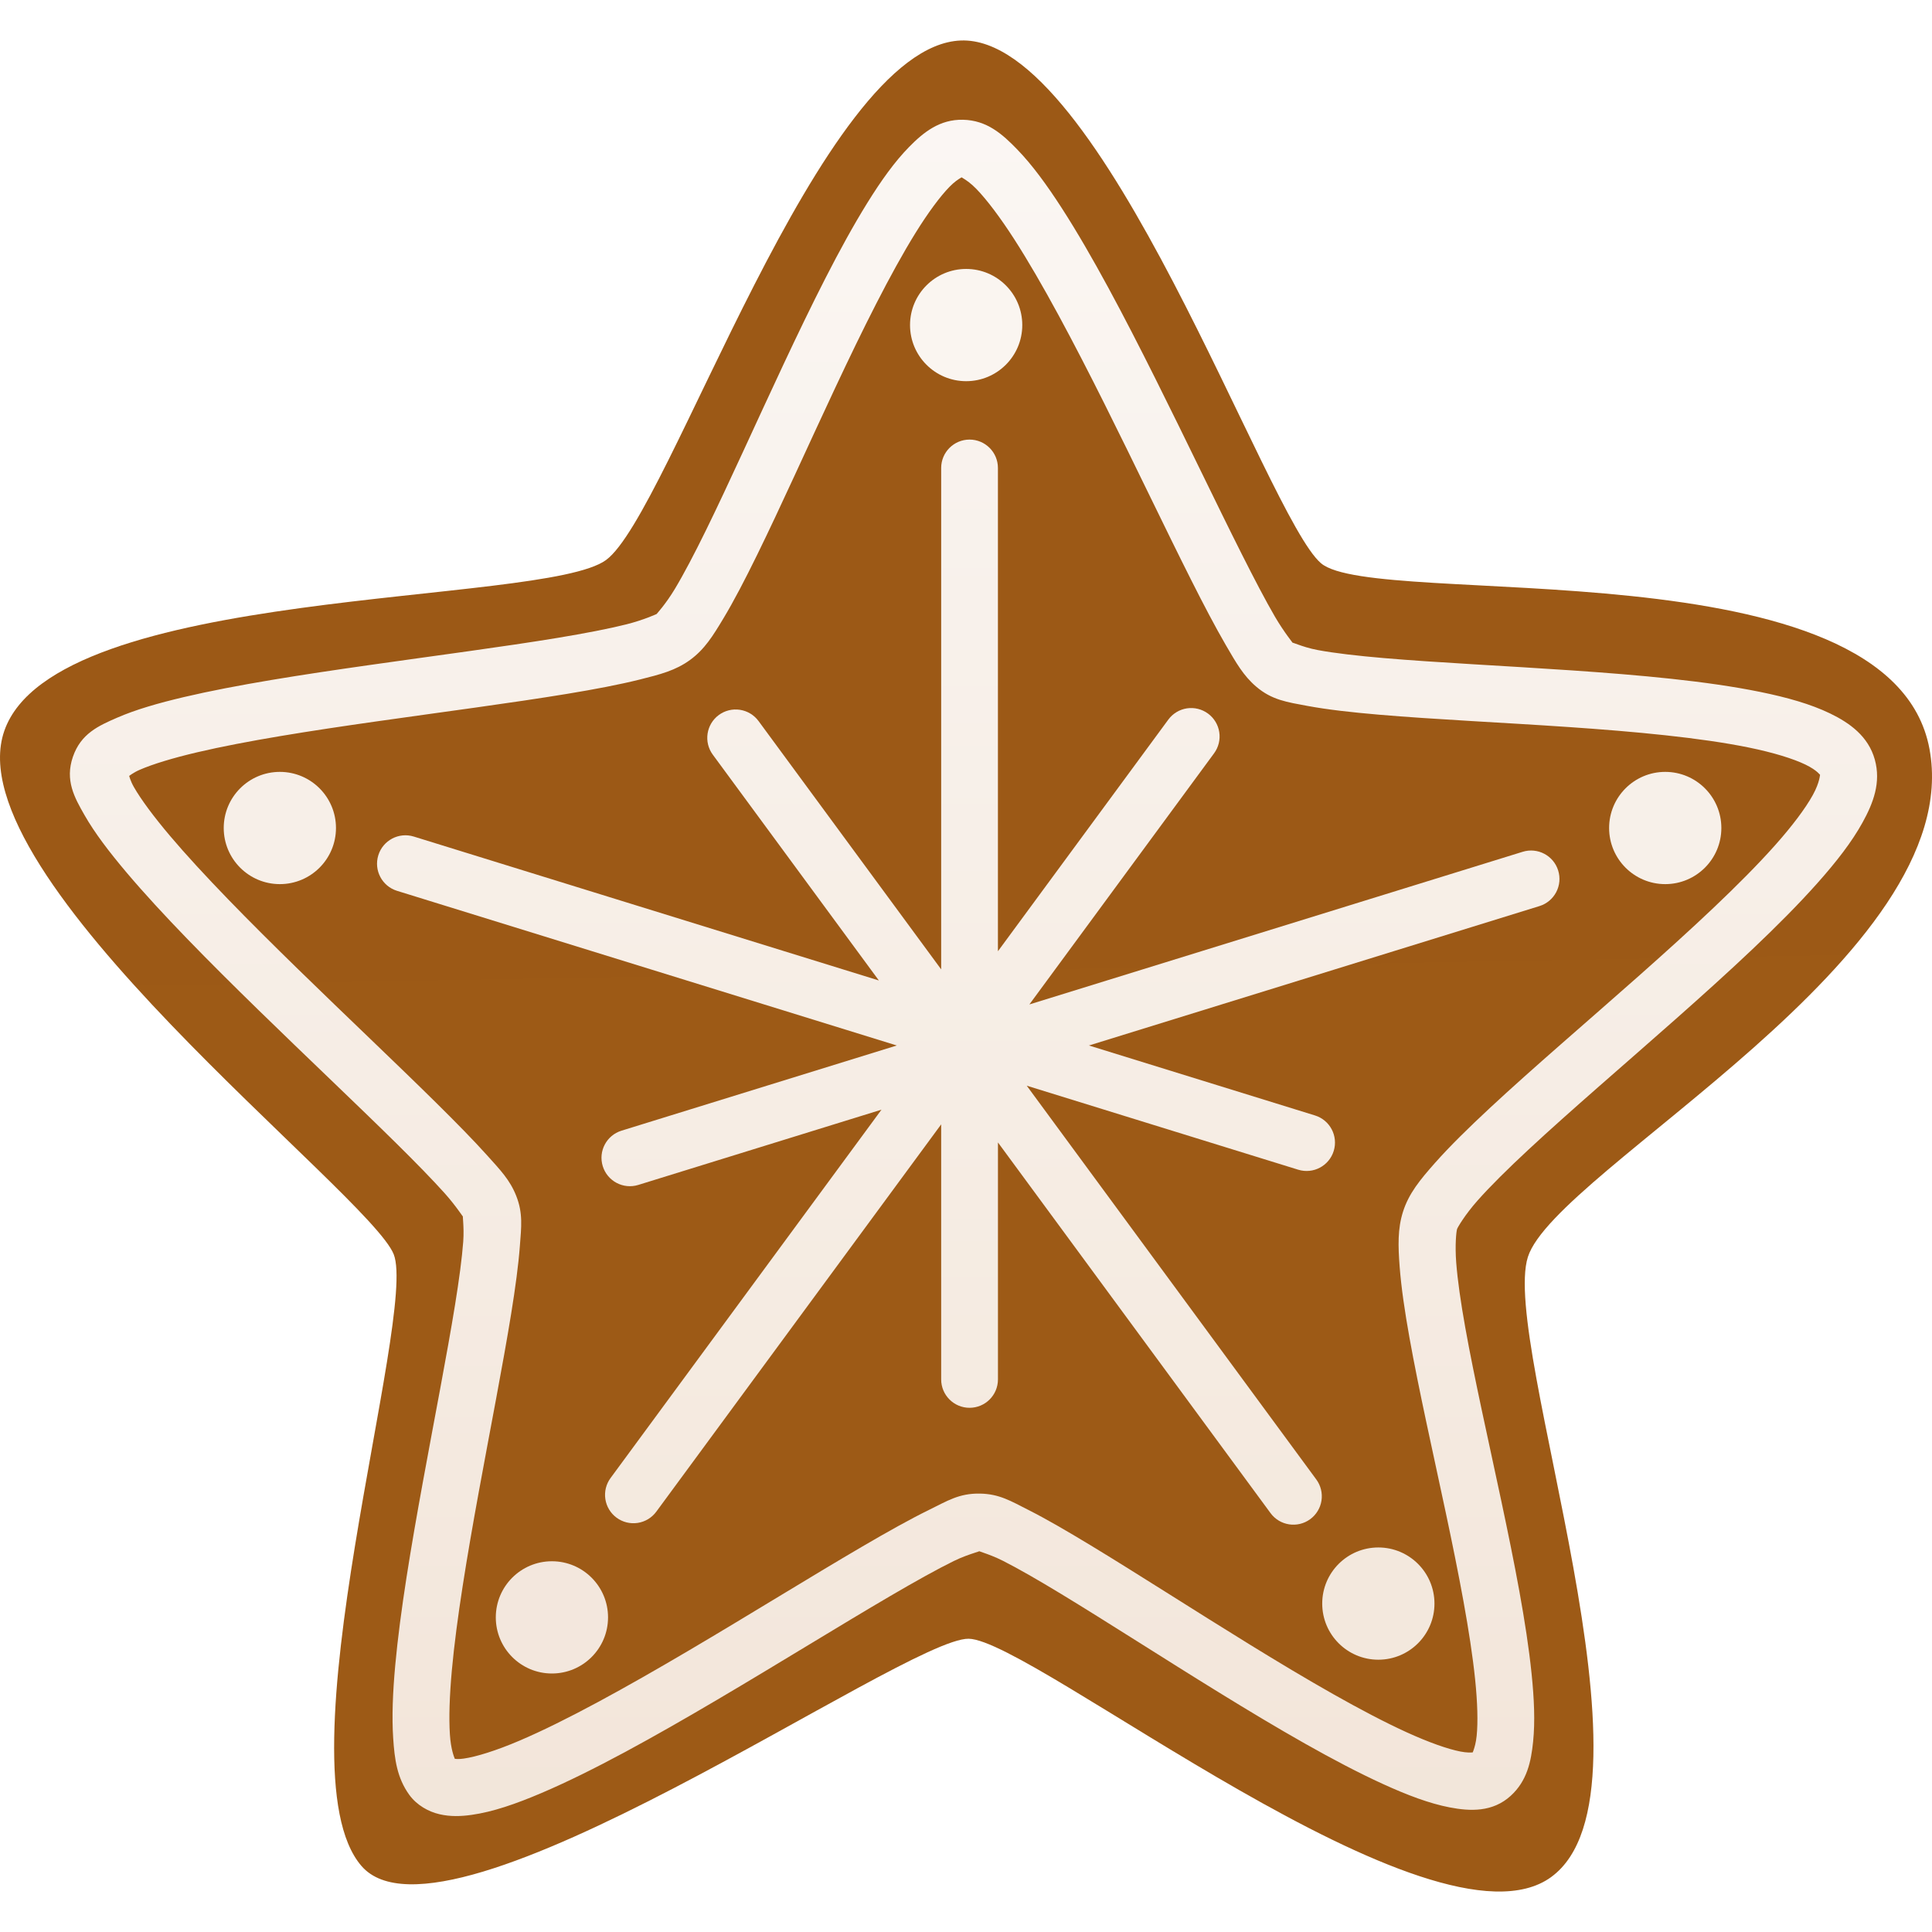
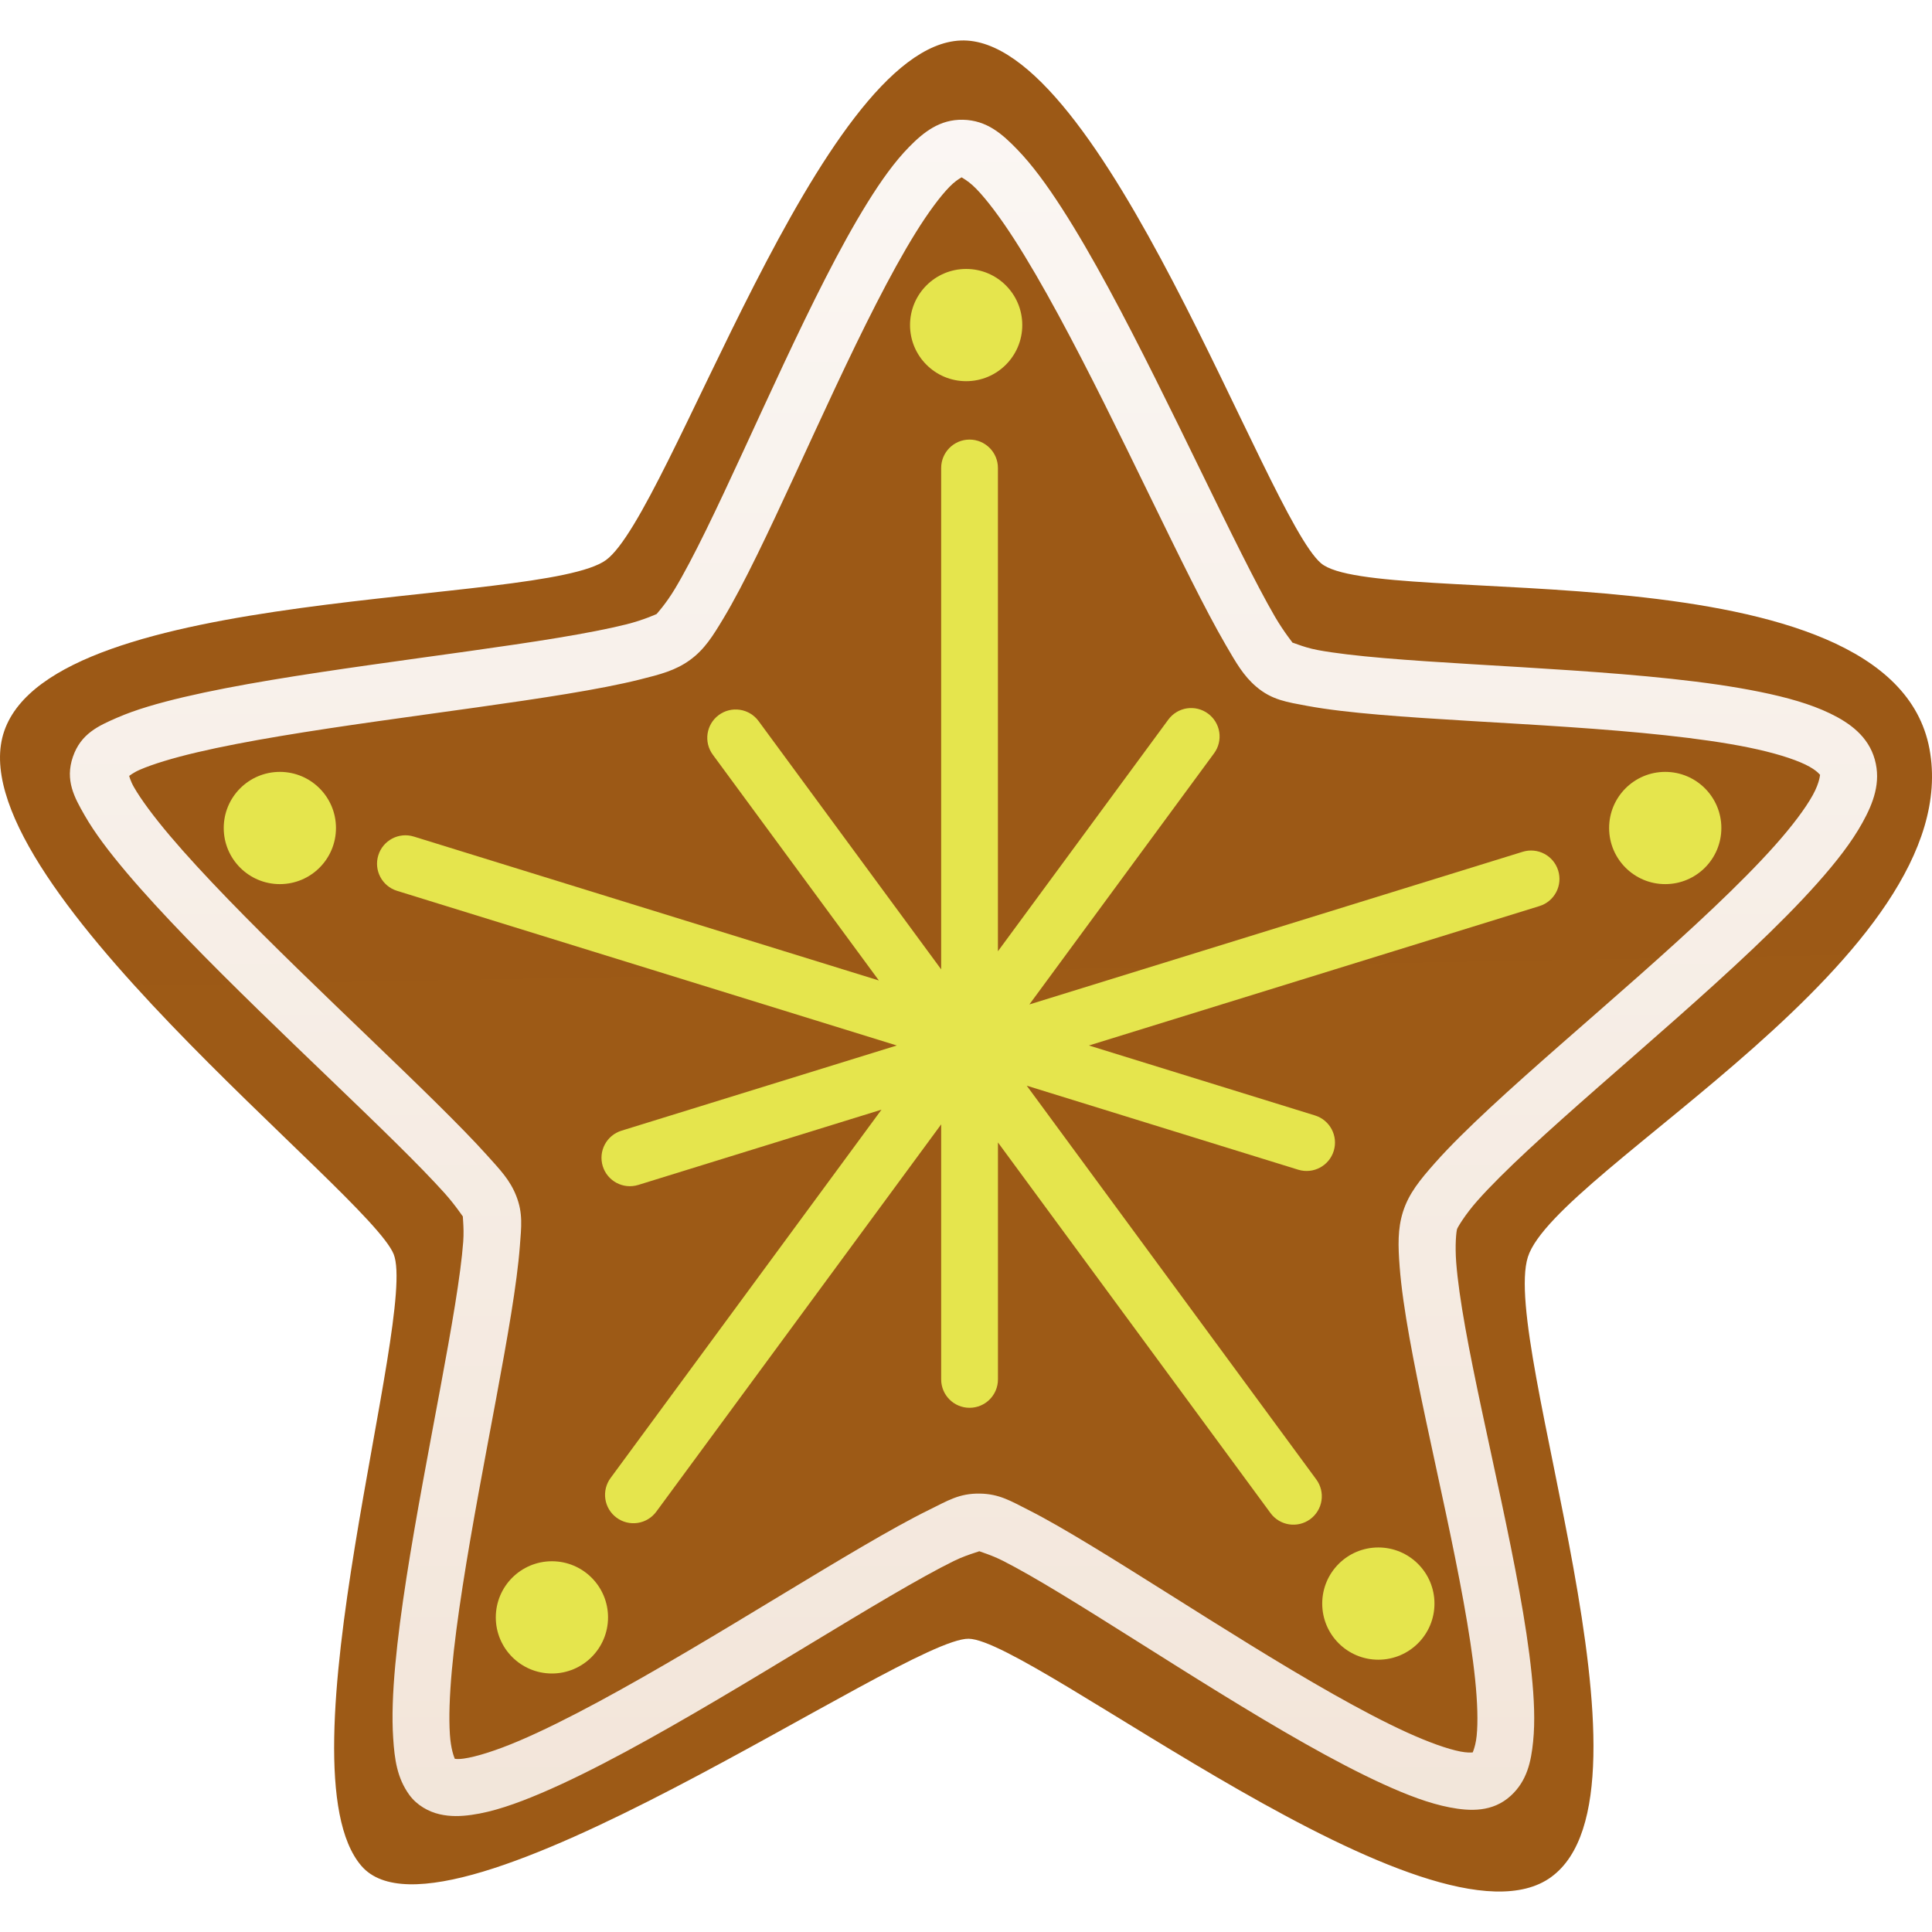
<svg xmlns="http://www.w3.org/2000/svg" xmlns:xlink="http://www.w3.org/1999/xlink" height="100mm" viewBox="0 0 100 100" width="100mm" version="1.1" id="svg1" xml:space="preserve">
  <defs id="defs1">
-     <linearGradient id="linearGradient15">
-       <stop style="stop-color:#f9f3ee;stop-opacity:1;" offset="0" id="stop15" />
-       <stop style="stop-color:#f4e9de;stop-opacity:1;" offset="1" id="stop16" />
-     </linearGradient>
    <linearGradient id="linearGradient13">
      <stop style="stop-color:#f2e5d9;stop-opacity:1;" offset="0" id="stop13" />
      <stop style="stop-color:#fbf7f4;stop-opacity:1;" offset="1" id="stop14" />
    </linearGradient>
    <linearGradient id="linearGradient11">
      <stop style="stop-color:#9d5a16;stop-opacity:1;" offset="0" id="stop11" />
      <stop style="stop-color:#9c5916;stop-opacity:1;" offset="1" id="stop12" />
    </linearGradient>
    <linearGradient xlink:href="#linearGradient11" id="linearGradient12" x1="29.731" y1="63.327" x2="29.731" y2="-33.999" gradientUnits="userSpaceOnUse" gradientTransform="matrix(0.7855819,-0.01416861,0.01416861,0.7855819,24.69823,38.47841)" />
    <linearGradient xlink:href="#linearGradient13" id="linearGradient14" x1="-48.953" y1="82.405" x2="-48.953" y2="18.029" gradientUnits="userSpaceOnUse" gradientTransform="matrix(1.111111,0,0,1.111111,102.8064,-6.456283)" />
-     <linearGradient xlink:href="#linearGradient15" id="linearGradient16" x1="48.196" y1="28.896" x2="48.196" y2="71.032" gradientUnits="userSpaceOnUse" gradientTransform="matrix(1.111111,0,0,1.111111,-5.346324,-5.48775)" />
  </defs>
  <g id="g1" transform="matrix(1.307283,0,0,1.307283,-12.90242,-14.56638)">
    <path id="path1" style="fill:url(#linearGradient12);fill-opacity:1;stroke-width:0.416;stroke-linecap:round;stroke-linejoin:round;stroke-miterlimit:3.864" d="M 71.288,85.46 C 66.624,88.861 50.764,76.066 48.223,76.026 45.683,75.986 27.524,88.905 24.179,85.02 20.834,81.135 26.416,63.215 25.458,60.804 24.501,58.393 8.029,45.865 10.04,40.081 12.05,34.297 31.347,35.154 33.863,33.317 36.38,31.48 42.321,12.963 47.91,12.746 c 5.589,-0.217 12.095,18.844 14.261,20.696 2.166,1.852 22.566,-0.836 24.093,7.35 1.527,8.186 -14.803,16.665 -15.9,20.118 -1.097,3.453 5.588,21.148 0.924,24.549 z" />
    <path style="fill:url(#linearGradient14);stroke-width:1.012;stroke-linecap:round;stroke-linejoin:round;stroke-miterlimit:3.864;stroke-dasharray:none" d="m 48,15.884 c -0.925,-0.021 -1.569,0.498 -2.14,1.081 -0.57,0.582 -1.103,1.329 -1.649,2.209 -1.093,1.76 -2.218,4.05 -3.314,6.382 -1.096,2.333 -2.156,4.707 -3.073,6.576 -0.458,0.934 -0.882,1.743 -1.241,2.339 -0.359,0.596 -0.722,0.987 -0.716,0.983 0.005,-0.004 -0.5,0.234 -1.202,0.41 -0.703,0.176 -1.636,0.355 -2.704,0.532 -2.136,0.353 -4.819,0.701 -7.47,1.079 -2.651,0.377 -5.266,0.78 -7.331,1.265 -1.032,0.243 -1.924,0.501 -2.656,0.82 -0.732,0.319 -1.431,0.628 -1.747,1.545 -0.323,0.935 0.062,1.616 0.462,2.316 0.4,0.7 0.969,1.447 1.662,2.268 1.388,1.641 3.279,3.548 5.219,5.441 1.94,1.893 3.927,3.766 5.469,5.289 0.771,0.761 1.429,1.436 1.905,1.966 0.476,0.53 0.774,1.021 0.74,0.935 -0.058,-0.146 0.044,0.347 -0.004,0.99 -0.048,0.642 -0.163,1.503 -0.323,2.493 -0.32,1.981 -0.814,4.49 -1.276,7.025 -0.462,2.535 -0.896,5.095 -1.092,7.244 -0.098,1.074 -0.138,2.044 -0.082,2.888 0.055,0.845 0.154,1.575 0.636,2.244 0.3,0.416 0.768,0.671 1.198,0.77 0.43,0.1 0.845,0.085 1.267,0.026 0.845,-0.118 1.752,-0.432 2.771,-0.866 2.039,-0.868 4.49,-2.239 6.947,-3.687 2.457,-1.448 4.913,-2.973 6.877,-4.121 0.982,-0.574 1.844,-1.055 2.498,-1.376 0.654,-0.321 1.245,-0.417 0.996,-0.421 -0.195,-0.003 0.341,0.102 0.946,0.408 0.605,0.306 1.399,0.762 2.3,1.309 1.803,1.093 4.049,2.546 6.309,3.937 2.259,1.391 4.527,2.72 6.447,3.596 0.96,0.438 1.828,0.768 2.637,0.924 0.809,0.156 1.702,0.196 2.42,-0.46 0.646,-0.591 0.804,-1.35 0.885,-2.144 0.081,-0.794 0.042,-1.693 -0.061,-2.693 -0.205,-2.001 -0.683,-4.406 -1.198,-6.832 -0.515,-2.425 -1.069,-4.866 -1.426,-6.862 -0.179,-0.998 -0.307,-1.886 -0.36,-2.582 -0.053,-0.696 0.002,-1.225 0.035,-1.328 0.018,-0.056 0.302,-0.552 0.805,-1.12 0.503,-0.568 1.205,-1.263 2.027,-2.027 1.644,-1.529 3.769,-3.345 5.844,-5.182 2.075,-1.838 4.101,-3.691 5.59,-5.365 0.745,-0.837 1.359,-1.624 1.786,-2.398 0.428,-0.774 0.739,-1.588 0.486,-2.496 -0.256,-0.917 -0.99,-1.447 -1.769,-1.823 -0.779,-0.376 -1.708,-0.636 -2.769,-0.853 -2.122,-0.433 -4.772,-0.668 -7.439,-0.851 -2.668,-0.182 -5.349,-0.308 -7.454,-0.488 -1.052,-0.09 -1.963,-0.195 -2.626,-0.319 -0.663,-0.124 -1.105,-0.374 -0.972,-0.26 0.018,0.015 -0.354,-0.432 -0.725,-1.068 C 59.975,34.916 59.528,34.06 59.031,33.073 58.037,31.101 56.849,28.6 55.617,26.138 54.386,23.675 53.115,21.252 51.915,19.391 51.315,18.46 50.737,17.67 50.144,17.058 49.551,16.446 48.944,15.906 48,15.884 Z m -0.052,2.248 c -0.15,-0.003 0.161,0.059 0.579,0.49 0.418,0.432 0.943,1.128 1.497,1.988 1.109,1.721 2.363,4.097 3.581,6.532 1.218,2.435 2.403,4.931 3.416,6.942 0.506,1.005 0.97,1.889 1.382,2.598 0.413,0.709 0.696,1.213 1.204,1.647 0.623,0.533 1.227,0.613 2.023,0.762 0.796,0.148 1.756,0.256 2.845,0.349 2.178,0.187 4.861,0.308 7.496,0.488 2.634,0.18 5.227,0.421 7.142,0.812 0.958,0.196 1.744,0.436 2.24,0.675 0.495,0.239 0.593,0.442 0.582,0.401 -0.009,-0.031 0.003,0.274 -0.289,0.803 -0.292,0.529 -0.816,1.227 -1.497,1.992 -1.363,1.531 -3.347,3.358 -5.401,5.178 -2.055,1.82 -4.183,3.636 -5.883,5.217 -0.85,0.791 -1.594,1.52 -2.181,2.183 -0.587,0.663 -1.035,1.205 -1.265,1.931 -0.215,0.678 -0.195,1.356 -0.132,2.179 0.063,0.823 0.202,1.767 0.388,2.806 0.372,2.079 0.928,4.529 1.439,6.934 0.511,2.405 0.973,4.768 1.161,6.595 0.094,0.913 0.116,1.696 0.061,2.235 -0.055,0.54 -0.227,0.768 -0.165,0.712 0.133,-0.122 0.026,0.008 -0.477,-0.089 -0.503,-0.097 -1.258,-0.365 -2.129,-0.762 -1.742,-0.794 -3.969,-2.092 -6.2,-3.466 -2.231,-1.374 -4.474,-2.822 -6.324,-3.943 -0.925,-0.56 -1.75,-1.039 -2.45,-1.393 -0.7,-0.354 -1.154,-0.637 -1.925,-0.649 -0.824,-0.013 -1.279,0.285 -2.025,0.651 -0.746,0.366 -1.637,0.865 -2.641,1.452 -2.008,1.173 -4.457,2.695 -6.884,4.125 -2.427,1.43 -4.838,2.771 -6.684,3.557 -0.923,0.393 -1.713,0.639 -2.203,0.707 -0.192,0.027 -0.28,0.016 -0.352,0.009 -0.032,-0.079 -0.157,-0.381 -0.195,-0.97 -0.043,-0.653 -0.013,-1.532 0.078,-2.537 0.183,-2.01 0.605,-4.53 1.063,-7.044 0.459,-2.514 0.954,-5.023 1.285,-7.068 0.165,-1.023 0.288,-1.928 0.345,-2.684 0.057,-0.757 0.129,-1.297 -0.145,-1.988 -0.251,-0.632 -0.625,-1.016 -1.157,-1.608 -0.532,-0.592 -1.215,-1.287 -2.001,-2.064 -1.572,-1.553 -3.556,-3.425 -5.477,-5.299 -1.922,-1.875 -3.784,-3.757 -5.074,-5.282 -0.645,-0.763 -1.148,-1.441 -1.428,-1.931 -0.28,-0.49 -0.185,-0.766 -0.289,-0.467 -0.097,0.281 0.007,0.007 0.521,-0.217 0.514,-0.224 1.312,-0.467 2.272,-0.692 1.92,-0.452 4.501,-0.854 7.133,-1.228 2.632,-0.375 5.32,-0.724 7.52,-1.087 1.1,-0.182 2.076,-0.367 2.882,-0.569 0.806,-0.202 1.409,-0.355 1.984,-0.775 0.575,-0.42 0.9,-0.947 1.317,-1.641 0.417,-0.693 0.859,-1.545 1.332,-2.509 0.946,-1.928 2.007,-4.303 3.09,-6.61 1.083,-2.307 2.193,-4.548 3.188,-6.15 0.497,-0.801 0.972,-1.441 1.345,-1.823 0.374,-0.382 0.613,-0.403 0.482,-0.406 z" id="path2" />
-     <path id="path3" style="fill:url(#linearGradient16);fill-opacity:1;stroke-width:1.012;stroke-linecap:round;stroke-linejoin:round;stroke-dasharray:none" d="m 48.258,28.547 a 1.124,1.124 0 0 0 -1.124,1.124 v 19.852 l -7.231,-9.832 a 1.124,1.124 0 0 0 -0.738,-0.445 1.124,1.124 0 0 0 -0.835,0.206 1.124,1.124 0 0 0 -0.238,1.571 l 6.575,8.94 -18.413,-5.698 a 1.124,1.124 0 0 0 -1.406,0.742 1.124,1.124 0 0 0 0.74,1.406 l 19.789,6.124 -10.9,3.373 a 1.124,1.124 0 0 0 -0.742,1.406 1.124,1.124 0 0 0 1.406,0.742 l 9.63,-2.98 -10.726,14.583 a 1.124,1.124 0 0 0 0.238,1.573 1.124,1.124 0 0 0 1.573,-0.241 L 47.134,55.66 v 10.098 a 1.124,1.124 0 0 0 1.124,1.124 1.124,1.124 0 0 0 1.124,-1.124 v -9.382 l 10.792,14.675 a 1.124,1.124 0 0 0 1.571,0.241 1.124,1.124 0 0 0 0.241,-1.573 L 50.522,54.129 61.27,57.455 a 1.124,1.124 0 0 0 1.406,-0.742 1.124,1.124 0 0 0 -0.742,-1.406 L 52.984,52.537 70.823,47.017 a 1.124,1.124 0 0 0 0.74,-1.409 1.124,1.124 0 0 0 -1.406,-0.74 l -19.531,6.044 7.313,-9.944 a 1.124,1.124 0 0 0 -0.241,-1.573 1.124,1.124 0 0 0 -0.836,-0.206 1.124,1.124 0 0 0 -0.736,0.447 l -6.745,9.17 V 29.671 a 1.124,1.124 0 0 0 -1.124,-1.124 z" />
-     <path id="path8" style="fill:#faf5f0;stroke-width:1.012;stroke-linecap:round;stroke-linejoin:round;stroke-miterlimit:3.864;stroke-dasharray:none" d="m 50.345,24.013 a 2.222,2.222 0 0 1 -2.222,2.222 2.222,2.222 0 0 1 -2.222,-2.222 2.222,2.222 0 0 1 2.222,-2.222 2.222,2.222 0 0 1 2.222,2.222 z" />
-     <path id="circle8" style="fill:#f7f0e9;stroke-width:1.012;stroke-linecap:round;stroke-linejoin:round;stroke-miterlimit:3.864;stroke-dasharray:none" d="m 78.024,43.926 a 2.222,2.222 0 0 1 -2.222,2.222 2.222,2.222 0 0 1 -2.222,-2.222 2.222,2.222 0 0 1 2.222,-2.222 2.222,2.222 0 0 1 2.222,2.222 z" />
-     <path id="circle9" style="fill:#f3e8dd;stroke-width:1.012;stroke-linecap:round;stroke-linejoin:round;stroke-miterlimit:3.864;stroke-dasharray:none" d="m 66.665,74.634 a 2.222,2.222 0 0 1 -2.222,2.222 2.222,2.222 0 0 1 -2.222,-2.222 2.222,2.222 0 0 1 2.222,-2.222 2.222,2.222 0 0 1 2.222,2.222 z" />
-     <path id="circle10" style="fill:#f3e7dd;stroke-width:1.012;stroke-linecap:round;stroke-linejoin:round;stroke-miterlimit:3.864;stroke-dasharray:none" d="m 33.944,75.18 a 2.222,2.222 0 0 1 -2.222,2.222 2.222,2.222 0 0 1 -2.222,-2.222 2.222,2.222 0 0 1 2.222,-2.222 2.222,2.222 0 0 1 2.222,2.222 z" />
-     <path id="circle11" style="fill:#f7efe8;stroke-width:1.012;stroke-linecap:round;stroke-linejoin:round;stroke-miterlimit:3.864;stroke-dasharray:none" d="m 23.172,43.926 a 2.222,2.222 0 0 1 -2.222,2.222 2.222,2.222 0 0 1 -2.222,-2.222 2.222,2.222 0 0 1 2.222,-2.222 2.222,2.222 0 0 1 2.222,2.222 z" />
+     <path id="path3" style="fill:#e5e54d;fill-opacity:1;stroke-width:1.012;stroke-linecap:round;stroke-linejoin:round;stroke-dasharray:none" d="m 48.258,28.547 a 1.124,1.124 0 0 0 -1.124,1.124 v 19.852 l -7.231,-9.832 a 1.124,1.124 0 0 0 -0.738,-0.445 1.124,1.124 0 0 0 -0.835,0.206 1.124,1.124 0 0 0 -0.238,1.571 l 6.575,8.94 -18.413,-5.698 a 1.124,1.124 0 0 0 -1.406,0.742 1.124,1.124 0 0 0 0.74,1.406 l 19.789,6.124 -10.9,3.373 a 1.124,1.124 0 0 0 -0.742,1.406 1.124,1.124 0 0 0 1.406,0.742 l 9.63,-2.98 -10.726,14.583 a 1.124,1.124 0 0 0 0.238,1.573 1.124,1.124 0 0 0 1.573,-0.241 L 47.134,55.66 v 10.098 a 1.124,1.124 0 0 0 1.124,1.124 1.124,1.124 0 0 0 1.124,-1.124 v -9.382 l 10.792,14.675 a 1.124,1.124 0 0 0 1.571,0.241 1.124,1.124 0 0 0 0.241,-1.573 L 50.522,54.129 61.27,57.455 a 1.124,1.124 0 0 0 1.406,-0.742 1.124,1.124 0 0 0 -0.742,-1.406 L 52.984,52.537 70.823,47.017 a 1.124,1.124 0 0 0 0.74,-1.409 1.124,1.124 0 0 0 -1.406,-0.74 l -19.531,6.044 7.313,-9.944 a 1.124,1.124 0 0 0 -0.241,-1.573 1.124,1.124 0 0 0 -0.836,-0.206 1.124,1.124 0 0 0 -0.736,0.447 l -6.745,9.17 V 29.671 a 1.124,1.124 0 0 0 -1.124,-1.124 z" />
+     <path id="path8" style="fill:#e5e54d;stroke-width:1.012;stroke-linecap:round;stroke-linejoin:round;stroke-miterlimit:3.864;stroke-dasharray:none;fill-opacity:1" d="m 50.345,24.013 a 2.222,2.222 0 0 1 -2.222,2.222 2.222,2.222 0 0 1 -2.222,-2.222 2.222,2.222 0 0 1 2.222,-2.222 2.222,2.222 0 0 1 2.222,2.222 z" />
+     <path id="circle8" style="fill:#e5e54d;stroke-width:1.012;stroke-linecap:round;stroke-linejoin:round;stroke-miterlimit:3.864;stroke-dasharray:none;fill-opacity:1" d="m 78.024,43.926 a 2.222,2.222 0 0 1 -2.222,2.222 2.222,2.222 0 0 1 -2.222,-2.222 2.222,2.222 0 0 1 2.222,-2.222 2.222,2.222 0 0 1 2.222,2.222 z" />
+     <path id="circle9" style="fill:#e5e54d;stroke-width:1.012;stroke-linecap:round;stroke-linejoin:round;stroke-miterlimit:3.864;stroke-dasharray:none;fill-opacity:1" d="m 66.665,74.634 a 2.222,2.222 0 0 1 -2.222,2.222 2.222,2.222 0 0 1 -2.222,-2.222 2.222,2.222 0 0 1 2.222,-2.222 2.222,2.222 0 0 1 2.222,2.222 z" />
+     <path id="circle10" style="fill:#e5e54d;stroke-width:1.012;stroke-linecap:round;stroke-linejoin:round;stroke-miterlimit:3.864;stroke-dasharray:none;fill-opacity:1" d="m 33.944,75.18 a 2.222,2.222 0 0 1 -2.222,2.222 2.222,2.222 0 0 1 -2.222,-2.222 2.222,2.222 0 0 1 2.222,-2.222 2.222,2.222 0 0 1 2.222,2.222 z" />
+     <path id="circle11" style="fill:#e5e54d;stroke-width:1.012;stroke-linecap:round;stroke-linejoin:round;stroke-miterlimit:3.864;stroke-dasharray:none;fill-opacity:1" d="m 23.172,43.926 a 2.222,2.222 0 0 1 -2.222,2.222 2.222,2.222 0 0 1 -2.222,-2.222 2.222,2.222 0 0 1 2.222,-2.222 2.222,2.222 0 0 1 2.222,2.222 z" />
  </g>
</svg>
